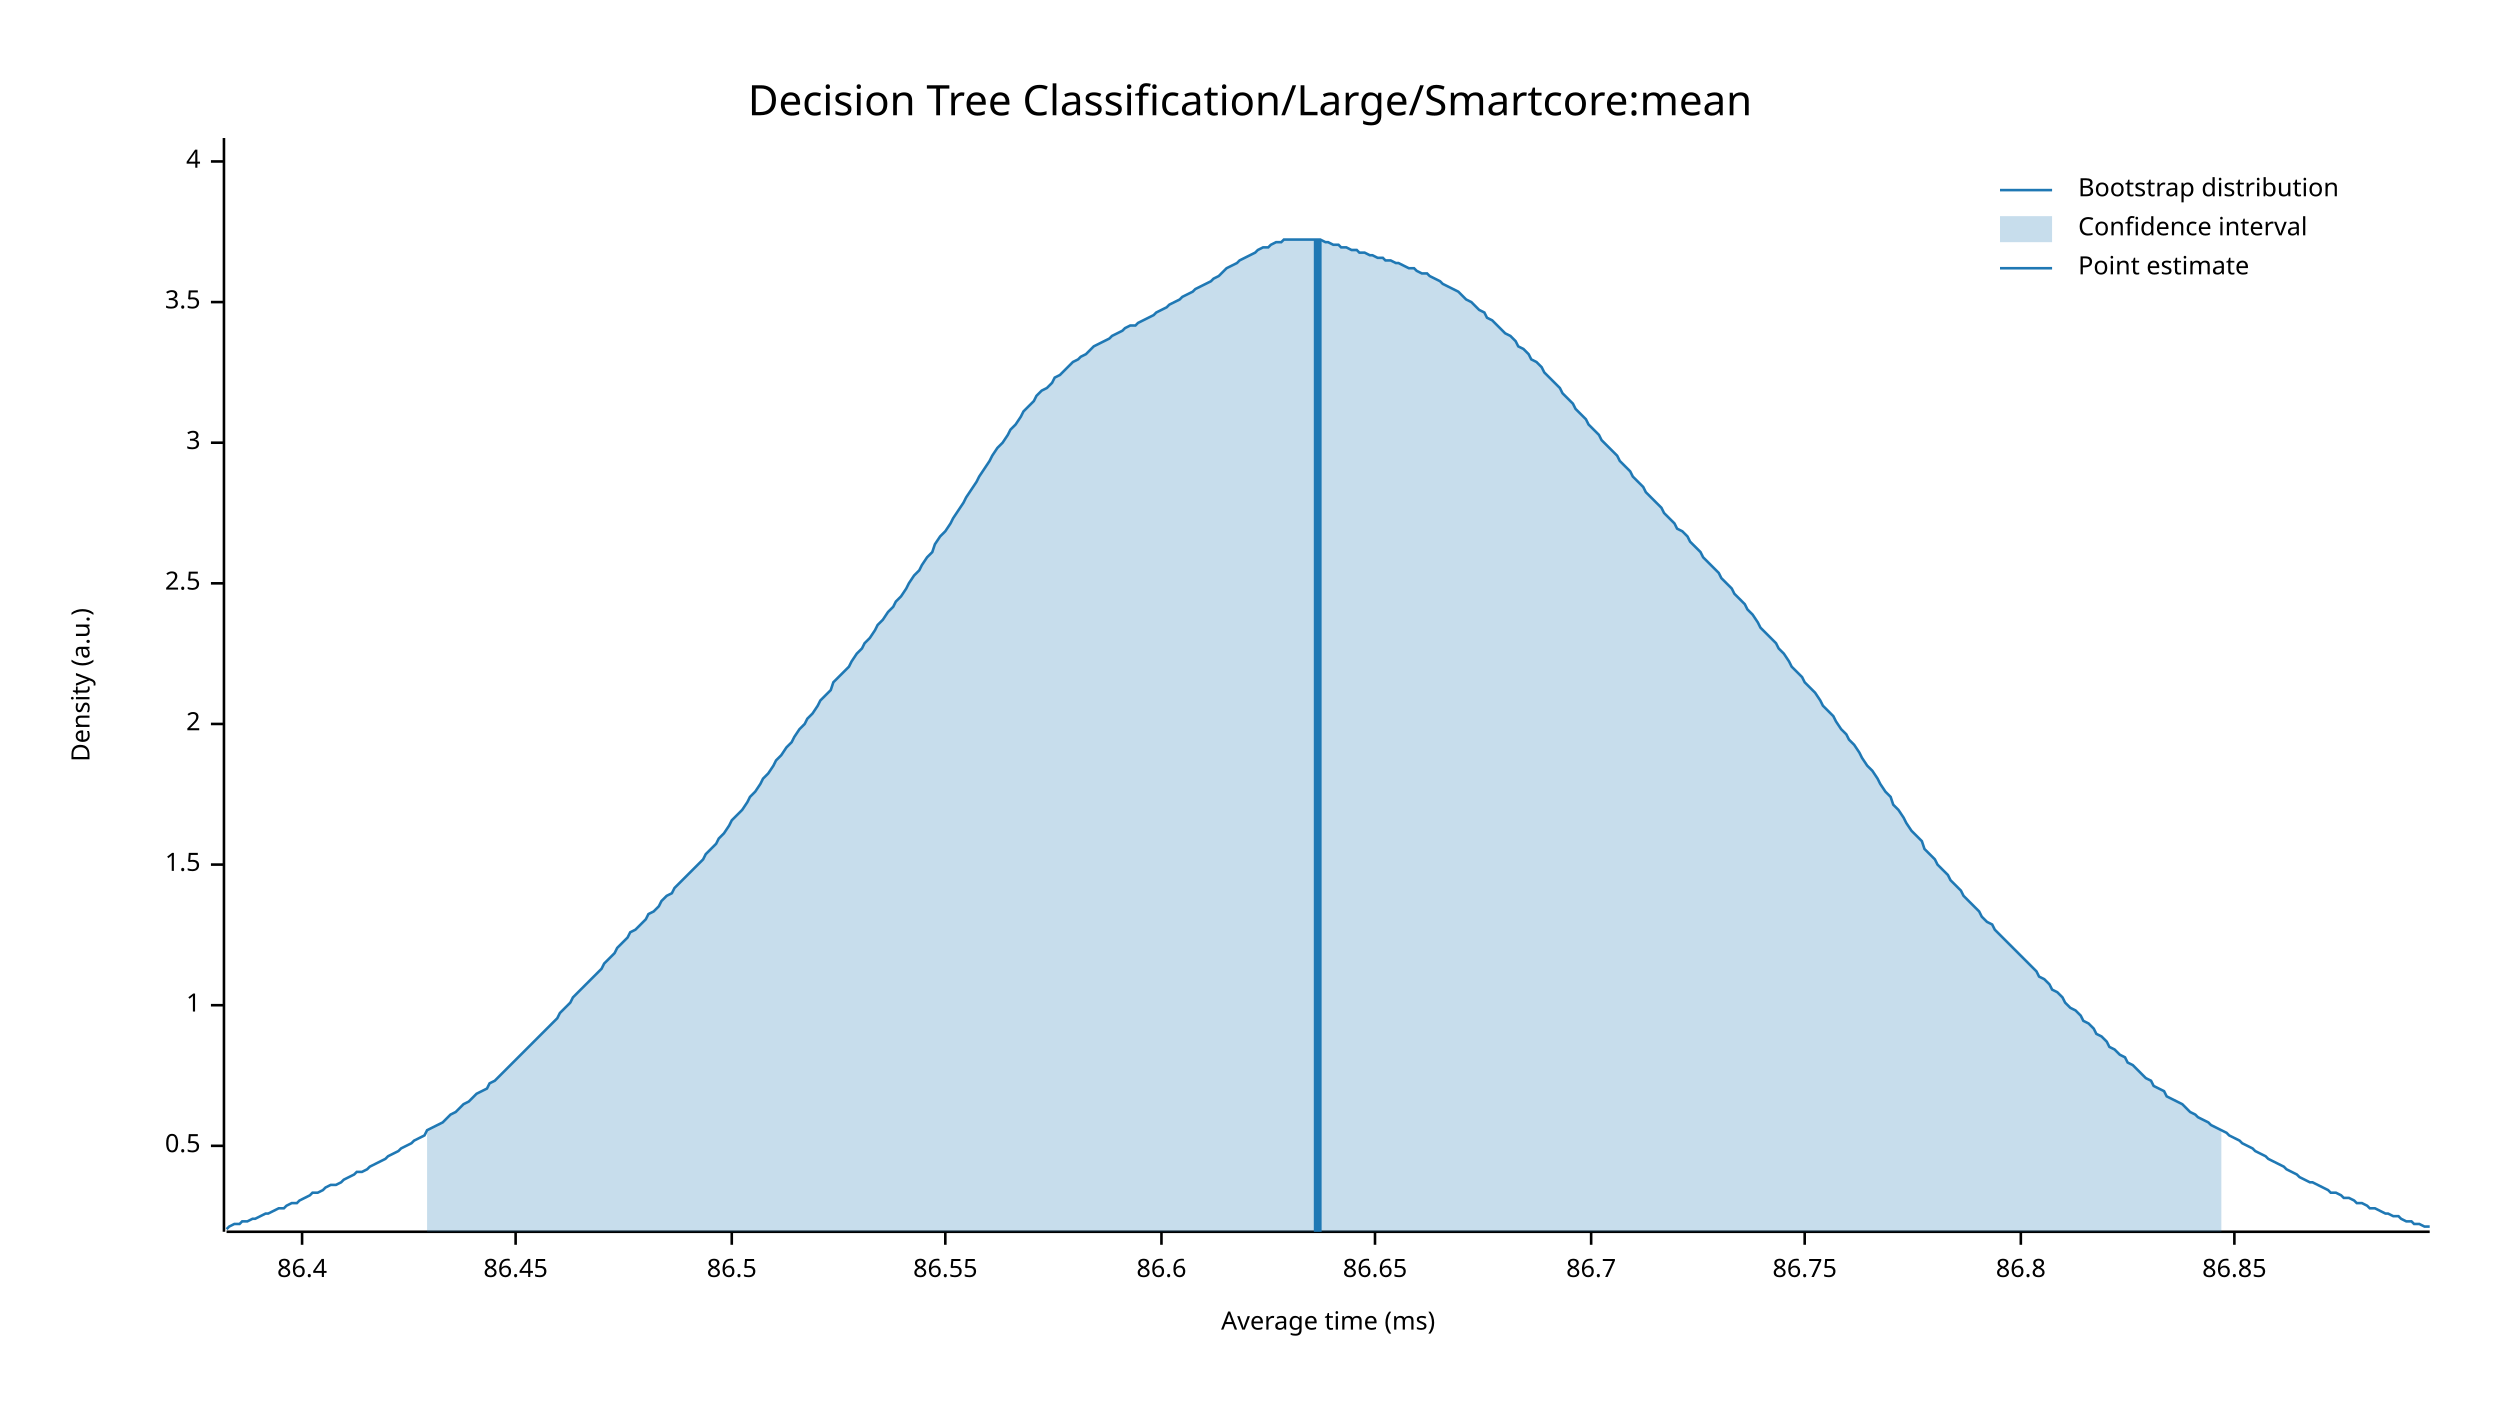
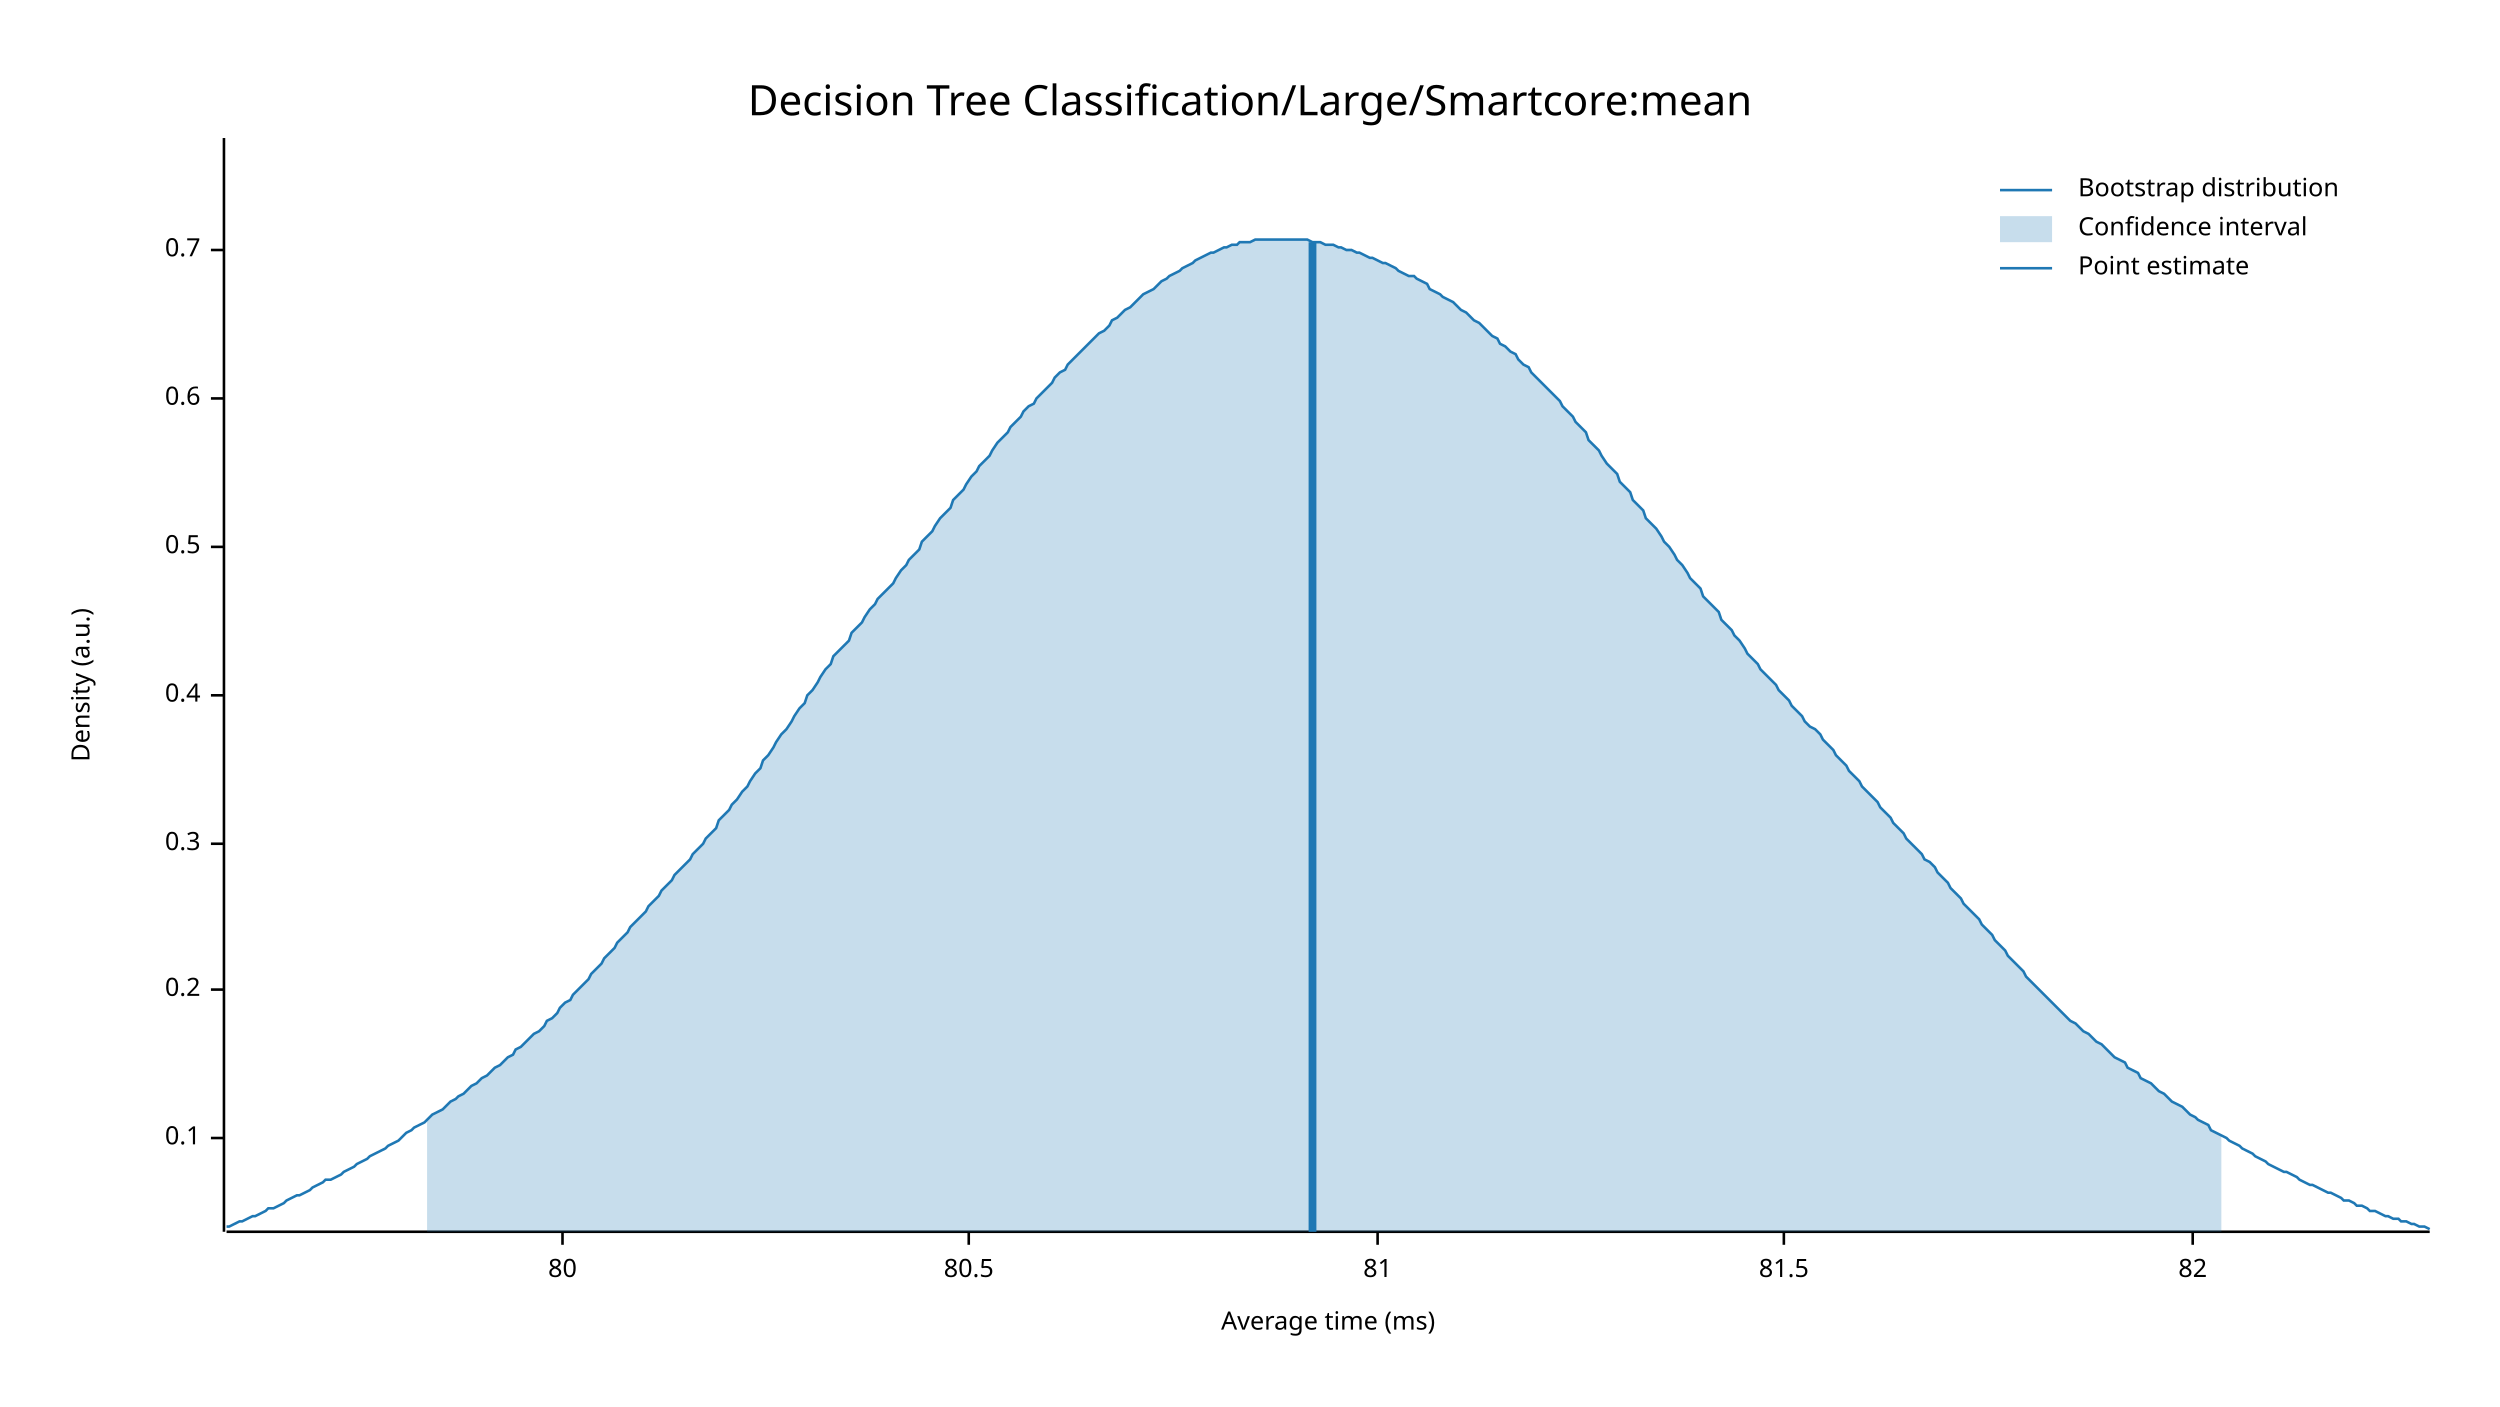
<svg xmlns="http://www.w3.org/2000/svg" width="960" height="540" viewBox="0 0 960 540">
  <text x="480" y="32" dy="0.76em" text-anchor="middle" font-family="sans-serif" font-size="16.129" opacity="1" fill="#000000">
Decision Tree Classification/Large/Smartcore:mean
</text>
  <text x="27" y="263" dy="0.76em" text-anchor="middle" font-family="sans-serif" font-size="9.677" opacity="1" fill="#000000" transform="rotate(270, 27, 263)">
Density (a.u.)
</text>
  <text x="510" y="513" dy="-0.5ex" text-anchor="middle" font-family="sans-serif" font-size="9.677" opacity="1" fill="#000000">
Average time (ms)
</text>
  <polyline fill="none" opacity="1" stroke="#000000" stroke-width="1" points="86,53 86,473 " />
-   <text x="77" y="440" dy="0.5ex" text-anchor="end" font-family="sans-serif" font-size="9.677" opacity="1" fill="#000000">
+   <text x="77" y="437" dy="0.5ex" text-anchor="end" font-family="sans-serif" font-size="9.677" opacity="1" fill="#000000">
+ 0.1
+ </text>
+   <polyline fill="none" opacity="1" stroke="#000000" stroke-width="1" points="81,437 86,437 " />
+   <text x="77" y="380" dy="0.5ex" text-anchor="end" font-family="sans-serif" font-size="9.677" opacity="1" fill="#000000">
+ 0.2
+ </text>
+   <polyline fill="none" opacity="1" stroke="#000000" stroke-width="1" points="81,380 86,380 " />
+   <text x="77" y="324" dy="0.5ex" text-anchor="end" font-family="sans-serif" font-size="9.677" opacity="1" fill="#000000">
+ 0.3
+ </text>
+   <polyline fill="none" opacity="1" stroke="#000000" stroke-width="1" points="81,324 86,324 " />
+   <text x="77" y="267" dy="0.5ex" text-anchor="end" font-family="sans-serif" font-size="9.677" opacity="1" fill="#000000">
+ 0.4
+ </text>
+   <polyline fill="none" opacity="1" stroke="#000000" stroke-width="1" points="81,267 86,267 " />
+   <text x="77" y="210" dy="0.5ex" text-anchor="end" font-family="sans-serif" font-size="9.677" opacity="1" fill="#000000">
0.5
</text>
-   <polyline fill="none" opacity="1" stroke="#000000" stroke-width="1" points="81,440 86,440 " />
-   <text x="77" y="386" dy="0.5ex" text-anchor="end" font-family="sans-serif" font-size="9.677" opacity="1" fill="#000000">
- 1
+   <polyline fill="none" opacity="1" stroke="#000000" stroke-width="1" points="81,210 86,210 " />
+   <text x="77" y="153" dy="0.5ex" text-anchor="end" font-family="sans-serif" font-size="9.677" opacity="1" fill="#000000">
+ 0.6
</text>
-   <polyline fill="none" opacity="1" stroke="#000000" stroke-width="1" points="81,386 86,386 " />
-   <text x="77" y="332" dy="0.5ex" text-anchor="end" font-family="sans-serif" font-size="9.677" opacity="1" fill="#000000">
- 1.5
+   <polyline fill="none" opacity="1" stroke="#000000" stroke-width="1" points="81,153 86,153 " />
+   <text x="77" y="96" dy="0.5ex" text-anchor="end" font-family="sans-serif" font-size="9.677" opacity="1" fill="#000000">
+ 0.7
</text>
-   <polyline fill="none" opacity="1" stroke="#000000" stroke-width="1" points="81,332 86,332 " />
-   <text x="77" y="278" dy="0.5ex" text-anchor="end" font-family="sans-serif" font-size="9.677" opacity="1" fill="#000000">
- 2
+   <polyline fill="none" opacity="1" stroke="#000000" stroke-width="1" points="81,96 86,96 " />
+   <polyline fill="none" opacity="1" stroke="#000000" stroke-width="1" points="87,473 933,473 " />
+   <text x="216" y="483" dy="0.76em" text-anchor="middle" font-family="sans-serif" font-size="9.677" opacity="1" fill="#000000">
+ 80
</text>
-   <polyline fill="none" opacity="1" stroke="#000000" stroke-width="1" points="81,278 86,278 " />
-   <text x="77" y="224" dy="0.5ex" text-anchor="end" font-family="sans-serif" font-size="9.677" opacity="1" fill="#000000">
- 2.5
+   <polyline fill="none" opacity="1" stroke="#000000" stroke-width="1" points="216,473 216,478 " />
+   <text x="372" y="483" dy="0.76em" text-anchor="middle" font-family="sans-serif" font-size="9.677" opacity="1" fill="#000000">
+ 80.5
</text>
-   <polyline fill="none" opacity="1" stroke="#000000" stroke-width="1" points="81,224 86,224 " />
-   <text x="77" y="170" dy="0.5ex" text-anchor="end" font-family="sans-serif" font-size="9.677" opacity="1" fill="#000000">
- 3
+   <polyline fill="none" opacity="1" stroke="#000000" stroke-width="1" points="372,473 372,478 " />
+   <text x="529" y="483" dy="0.76em" text-anchor="middle" font-family="sans-serif" font-size="9.677" opacity="1" fill="#000000">
+ 81
</text>
-   <polyline fill="none" opacity="1" stroke="#000000" stroke-width="1" points="81,170 86,170 " />
-   <text x="77" y="116" dy="0.5ex" text-anchor="end" font-family="sans-serif" font-size="9.677" opacity="1" fill="#000000">
- 3.5
+   <polyline fill="none" opacity="1" stroke="#000000" stroke-width="1" points="529,473 529,478 " />
+   <text x="685" y="483" dy="0.76em" text-anchor="middle" font-family="sans-serif" font-size="9.677" opacity="1" fill="#000000">
+ 81.5
</text>
-   <polyline fill="none" opacity="1" stroke="#000000" stroke-width="1" points="81,116 86,116 " />
-   <text x="77" y="62" dy="0.5ex" text-anchor="end" font-family="sans-serif" font-size="9.677" opacity="1" fill="#000000">
- 4
+   <polyline fill="none" opacity="1" stroke="#000000" stroke-width="1" points="685,473 685,478 " />
+   <text x="842" y="483" dy="0.76em" text-anchor="middle" font-family="sans-serif" font-size="9.677" opacity="1" fill="#000000">
+ 82
</text>
-   <polyline fill="none" opacity="1" stroke="#000000" stroke-width="1" points="81,62 86,62 " />
-   <polyline fill="none" opacity="1" stroke="#000000" stroke-width="1" points="87,473 933,473 " />
-   <text x="116" y="483" dy="0.76em" text-anchor="middle" font-family="sans-serif" font-size="9.677" opacity="1" fill="#000000">
- 86.4
- </text>
-   <polyline fill="none" opacity="1" stroke="#000000" stroke-width="1" points="116,473 116,478 " />
-   <text x="198" y="483" dy="0.76em" text-anchor="middle" font-family="sans-serif" font-size="9.677" opacity="1" fill="#000000">
- 86.45
- </text>
-   <polyline fill="none" opacity="1" stroke="#000000" stroke-width="1" points="198,473 198,478 " />
-   <text x="281" y="483" dy="0.76em" text-anchor="middle" font-family="sans-serif" font-size="9.677" opacity="1" fill="#000000">
- 86.5
- </text>
-   <polyline fill="none" opacity="1" stroke="#000000" stroke-width="1" points="281,473 281,478 " />
-   <text x="363" y="483" dy="0.76em" text-anchor="middle" font-family="sans-serif" font-size="9.677" opacity="1" fill="#000000">
- 86.55
- </text>
-   <polyline fill="none" opacity="1" stroke="#000000" stroke-width="1" points="363,473 363,478 " />
-   <text x="446" y="483" dy="0.76em" text-anchor="middle" font-family="sans-serif" font-size="9.677" opacity="1" fill="#000000">
- 86.6
- </text>
-   <polyline fill="none" opacity="1" stroke="#000000" stroke-width="1" points="446,473 446,478 " />
-   <text x="528" y="483" dy="0.76em" text-anchor="middle" font-family="sans-serif" font-size="9.677" opacity="1" fill="#000000">
- 86.65
- </text>
-   <polyline fill="none" opacity="1" stroke="#000000" stroke-width="1" points="528,473 528,478 " />
-   <text x="611" y="483" dy="0.76em" text-anchor="middle" font-family="sans-serif" font-size="9.677" opacity="1" fill="#000000">
- 86.7
- </text>
-   <polyline fill="none" opacity="1" stroke="#000000" stroke-width="1" points="611,473 611,478 " />
-   <text x="693" y="483" dy="0.76em" text-anchor="middle" font-family="sans-serif" font-size="9.677" opacity="1" fill="#000000">
- 86.75
- </text>
-   <polyline fill="none" opacity="1" stroke="#000000" stroke-width="1" points="693,473 693,478 " />
-   <text x="776" y="483" dy="0.76em" text-anchor="middle" font-family="sans-serif" font-size="9.677" opacity="1" fill="#000000">
- 86.8
- </text>
-   <polyline fill="none" opacity="1" stroke="#000000" stroke-width="1" points="776,473 776,478 " />
-   <text x="858" y="483" dy="0.76em" text-anchor="middle" font-family="sans-serif" font-size="9.677" opacity="1" fill="#000000">
- 86.85
- </text>
-   <polyline fill="none" opacity="1" stroke="#000000" stroke-width="1" points="858,473 858,478 " />
-   <polyline fill="none" opacity="1" stroke="#1F78B4" stroke-width="1" points="87,472 88,471 90,470 92,470 93,469 95,469 97,468 98,468 100,467 102,466 103,466 105,465 107,464 109,464 110,463 112,462 114,462 115,461 117,460 119,459 120,458 122,458 124,457 125,456 127,455 129,455 131,454 132,453 134,452 136,451 137,450 139,450 141,449 142,448 144,447 146,446 148,445 149,444 151,443 153,442 154,441 156,440 158,439 159,438 161,437 163,436 164,434 166,433 168,432 170,431 171,430 173,428 175,427 176,426 178,424 180,423 181,422 183,420 185,419 187,418 188,416 190,415 192,413 193,412 195,410 197,408 198,407 200,405 202,403 203,402 205,400 207,398 209,396 210,395 212,393 214,391 215,389 217,387 219,385 220,383 222,381 224,379 226,377 227,376 229,374 231,372 232,370 234,368 236,366 237,364 239,362 241,360 242,358 244,357 246,355 248,353 249,351 251,350 253,348 254,346 256,344 258,343 259,341 261,339 263,337 265,335 266,334 268,332 270,330 271,328 273,326 275,324 276,322 278,320 280,317 281,315 283,313 285,311 287,308 288,306 290,304 292,301 293,299 295,297 297,294 298,292 300,290 302,287 304,285 305,283 307,280 309,278 310,276 312,274 314,271 315,269 317,267 319,265 320,262 322,260 324,258 326,256 327,254 329,251 331,249 332,247 334,245 336,242 337,240 339,238 341,235 343,233 344,231 346,229 348,226 349,224 351,221 353,219 354,217 356,214 358,212 359,209 361,206 363,204 365,201 366,199 368,196 370,193 371,191 373,188 375,185 376,183 378,180 380,177 381,175 383,172 385,170 387,167 388,165 390,163 392,160 393,158 395,156 397,154 398,152 400,150 402,149 404,147 405,145 407,144 409,142 410,141 412,139 414,138 415,137 417,136 419,134 420,133 422,132 424,131 426,130 427,129 429,128 431,127 432,126 434,125 436,125 437,124 439,123 441,122 443,121 444,120 446,119 448,118 449,117 451,116 453,115 454,114 456,113 458,112 459,111 461,110 463,109 465,108 466,107 468,106 470,104 471,103 473,102 475,101 476,100 478,99 480,98 482,97 483,96 485,95 487,95 488,94 490,93 492,93 493,92 495,92 497,92 498,92 500,92 502,92 504,92 505,92 507,92 509,93 510,93 512,94 514,94 515,95 517,95 519,96 521,96 522,97 524,97 526,98 527,98 529,99 531,99 532,100 534,100 536,101 537,101 539,102 541,103 543,103 544,104 546,105 548,105 549,106 551,107 553,108 554,109 556,110 558,111 560,112 561,113 563,115 565,116 566,117 568,119 570,120 571,122 573,123 575,125 576,126 578,128 580,129 582,131 583,133 585,134 587,136 588,138 590,139 592,141 593,143 595,145 597,147 599,149 600,151 602,153 604,155 605,157 607,159 609,161 610,163 612,165 614,167 615,169 617,171 619,173 621,175 622,177 624,179 626,181 627,183 629,185 631,187 632,189 634,191 636,193 638,195 639,197 641,199 643,201 644,203 646,204 648,206 649,208 651,210 653,212 654,214 656,216 658,218 660,220 661,222 663,224 665,226 666,228 668,230 670,232 671,234 673,236 675,239 676,241 678,243 680,245 682,247 683,249 685,251 687,254 688,256 690,258 692,260 693,262 695,264 697,266 699,269 700,271 702,273 704,275 705,277 707,280 709,282 710,284 712,286 714,289 715,291 717,294 719,296 721,299 722,301 724,304 726,306 727,309 729,311 731,314 732,316 734,319 736,321 738,323 739,326 741,328 743,330 744,332 746,334 748,336 749,338 751,340 753,342 754,344 756,346 758,348 760,350 761,352 763,354 765,355 766,357 768,359 770,361 771,362 773,364 775,366 777,368 778,369 780,371 782,373 783,375 785,376 787,378 788,380 790,381 792,383 793,385 795,387 797,388 799,390 800,392 802,393 804,395 805,397 807,398 809,400 810,402 812,403 814,405 816,406 817,408 819,409 821,411 822,412 824,414 826,415 827,417 829,418 831,419 832,421 834,422 836,423 838,424 839,425 841,427 843,428 844,429 846,430 848,431 849,432 851,433 853,434 855,435 856,436 858,437 860,438 861,439 863,440 865,441 866,442 868,443 870,444 871,445 873,446 875,447 877,448 878,449 880,450 882,451 883,452 885,453 887,454 888,454 890,455 892,456 894,457 895,458 897,458 899,459 900,460 902,460 904,461 905,462 907,462 909,463 910,464 912,464 914,465 916,466 917,466 919,467 921,467 922,468 924,469 926,469 927,470 929,470 931,471 933,471 " />
-   <polygon opacity="0.25" fill="#1F78B4" points="164,434 166,433 168,432 170,431 171,430 173,428 175,427 176,426 178,424 180,423 181,422 183,420 185,419 187,418 188,416 190,415 192,413 193,412 195,410 197,408 198,407 200,405 202,403 203,402 205,400 207,398 209,396 210,395 212,393 214,391 215,389 217,387 219,385 220,383 222,381 224,379 226,377 227,376 229,374 231,372 232,370 234,368 236,366 237,364 239,362 241,360 242,358 244,357 246,355 248,353 249,351 251,350 253,348 254,346 256,344 258,343 259,341 261,339 263,337 265,335 266,334 268,332 270,330 271,328 273,326 275,324 276,322 278,320 280,317 281,315 283,313 285,311 287,308 288,306 290,304 292,301 293,299 295,297 297,294 298,292 300,290 302,287 304,285 305,283 307,280 309,278 310,276 312,274 314,271 315,269 317,267 319,265 320,262 322,260 324,258 326,256 327,254 329,251 331,249 332,247 334,245 336,242 337,240 339,238 341,235 343,233 344,231 346,229 348,226 349,224 351,221 353,219 354,217 356,214 358,212 359,209 361,206 363,204 365,201 366,199 368,196 370,193 371,191 373,188 375,185 376,183 378,180 380,177 381,175 383,172 385,170 387,167 388,165 390,163 392,160 393,158 395,156 397,154 398,152 400,150 402,149 404,147 405,145 407,144 409,142 410,141 412,139 414,138 415,137 417,136 419,134 420,133 422,132 424,131 426,130 427,129 429,128 431,127 432,126 434,125 436,125 437,124 439,123 441,122 443,121 444,120 446,119 448,118 449,117 451,116 453,115 454,114 456,113 458,112 459,111 461,110 463,109 465,108 466,107 468,106 470,104 471,103 473,102 475,101 476,100 478,99 480,98 482,97 483,96 485,95 487,95 488,94 490,93 492,93 493,92 495,92 497,92 498,92 500,92 502,92 504,92 505,92 507,92 509,93 510,93 512,94 514,94 515,95 517,95 519,96 521,96 522,97 524,97 526,98 527,98 529,99 531,99 532,100 534,100 536,101 537,101 539,102 541,103 543,103 544,104 546,105 548,105 549,106 551,107 553,108 554,109 556,110 558,111 560,112 561,113 563,115 565,116 566,117 568,119 570,120 571,122 573,123 575,125 576,126 578,128 580,129 582,131 583,133 585,134 587,136 588,138 590,139 592,141 593,143 595,145 597,147 599,149 600,151 602,153 604,155 605,157 607,159 609,161 610,163 612,165 614,167 615,169 617,171 619,173 621,175 622,177 624,179 626,181 627,183 629,185 631,187 632,189 634,191 636,193 638,195 639,197 641,199 643,201 644,203 646,204 648,206 649,208 651,210 653,212 654,214 656,216 658,218 660,220 661,222 663,224 665,226 666,228 668,230 670,232 671,234 673,236 675,239 676,241 678,243 680,245 682,247 683,249 685,251 687,254 688,256 690,258 692,260 693,262 695,264 697,266 699,269 700,271 702,273 704,275 705,277 707,280 709,282 710,284 712,286 714,289 715,291 717,294 719,296 721,299 722,301 724,304 726,306 727,309 729,311 731,314 732,316 734,319 736,321 738,323 739,326 741,328 743,330 744,332 746,334 748,336 749,338 751,340 753,342 754,344 756,346 758,348 760,350 761,352 763,354 765,355 766,357 768,359 770,361 771,362 773,364 775,366 777,368 778,369 780,371 782,373 783,375 785,376 787,378 788,380 790,381 792,383 793,385 795,387 797,388 799,390 800,392 802,393 804,395 805,397 807,398 809,400 810,402 812,403 814,405 816,406 817,408 819,409 821,411 822,412 824,414 826,415 827,417 829,418 831,419 832,421 834,422 836,423 838,424 839,425 841,427 843,428 844,429 846,430 848,431 849,432 851,433 853,434 853,473 164,473 " />
-   <polyline fill="none" opacity="1" stroke="#1F78B4" stroke-width="3" points="506,473 506,92 " />
+   <polyline fill="none" opacity="1" stroke="#000000" stroke-width="1" points="842,473 842,478 " />
+   <polyline fill="none" opacity="1" stroke="#1F78B4" stroke-width="1" points="87,471 88,471 90,470 92,469 93,469 95,468 97,467 98,467 100,466 102,465 103,464 105,464 107,463 109,462 110,461 112,460 114,459 115,459 117,458 119,457 120,456 122,455 124,454 125,453 127,453 129,452 131,451 132,450 134,449 136,448 137,447 139,446 141,445 142,444 144,443 146,442 148,441 149,440 151,439 153,438 154,437 156,435 158,434 159,433 161,432 163,431 164,430 166,428 168,427 170,426 171,425 173,423 175,422 176,421 178,420 180,418 181,417 183,416 185,414 187,413 188,412 190,410 192,409 193,408 195,406 197,405 198,403 200,402 202,400 203,399 205,397 207,396 209,394 210,392 212,391 214,389 215,387 217,385 219,384 220,382 222,380 224,378 226,376 227,374 229,372 231,370 232,368 234,366 236,364 237,362 239,360 241,358 242,356 244,354 246,352 248,350 249,348 251,346 253,344 254,342 256,340 258,338 259,336 261,334 263,332 265,330 266,328 268,326 270,324 271,322 273,320 275,318 276,315 278,313 280,311 281,309 283,307 285,304 287,302 288,300 290,297 292,295 293,292 295,290 297,287 298,285 300,282 302,280 304,277 305,275 307,272 309,270 310,267 312,265 314,262 315,260 317,257 319,255 320,252 322,250 324,248 326,246 327,243 329,241 331,239 332,237 334,234 336,232 337,230 339,228 341,226 343,224 344,222 346,219 348,217 349,215 351,213 353,211 354,208 356,206 358,204 359,202 361,199 363,197 365,195 366,192 368,190 370,188 371,186 373,183 375,181 376,179 378,177 380,175 381,173 383,170 385,168 387,166 388,164 390,162 392,160 393,158 395,156 397,155 398,153 400,151 402,149 404,147 405,145 407,143 409,142 410,140 412,138 414,136 415,135 417,133 419,131 420,130 422,128 424,127 426,125 427,123 429,122 431,120 432,119 434,118 436,116 437,115 439,113 441,112 443,111 444,110 446,108 448,107 449,106 451,105 453,104 454,103 456,102 458,101 459,100 461,99 463,98 465,97 466,97 468,96 470,95 471,95 473,94 475,94 476,93 478,93 480,93 482,92 483,92 485,92 487,92 488,92 490,92 492,92 493,92 495,92 497,92 498,92 500,92 502,92 504,93 505,93 507,93 509,94 510,94 512,94 514,95 515,95 517,96 519,96 521,97 522,97 524,98 526,99 527,99 529,100 531,101 532,101 534,102 536,103 537,104 539,105 541,106 543,106 544,107 546,108 548,109 549,111 551,112 553,113 554,114 556,115 558,116 560,118 561,119 563,120 565,122 566,123 568,124 570,126 571,127 573,129 575,130 576,132 578,133 580,135 582,136 583,138 585,140 587,141 588,143 590,145 592,147 593,148 595,150 597,152 599,154 600,156 602,158 604,160 605,162 607,164 609,166 610,169 612,171 614,173 615,175 617,178 619,180 621,182 622,185 624,187 626,189 627,192 629,194 631,196 632,199 634,201 636,203 638,206 639,208 641,210 643,213 644,215 646,217 648,220 649,222 651,224 653,226 654,229 656,231 658,233 660,235 661,238 663,240 665,242 666,244 668,246 670,249 671,251 673,253 675,255 676,257 678,259 680,261 682,263 683,265 685,267 687,269 688,271 690,273 692,275 693,277 695,279 697,280 699,282 700,284 702,286 704,288 705,290 707,292 709,294 710,296 712,298 714,300 715,302 717,304 719,306 721,308 722,310 724,312 726,314 727,316 729,318 731,320 732,322 734,324 736,326 738,328 739,330 741,331 743,333 744,335 746,337 748,339 749,341 751,343 753,345 754,347 756,349 758,351 760,353 761,355 763,357 765,359 766,361 768,363 770,365 771,367 773,369 775,371 777,373 778,375 780,377 782,379 783,380 785,382 787,384 788,385 790,387 792,389 793,390 795,392 797,393 799,395 800,396 802,397 804,399 805,400 807,401 809,403 810,404 812,406 814,407 816,408 817,410 819,411 821,412 822,414 824,415 826,416 827,417 829,419 831,420 832,421 834,423 836,424 838,425 839,426 841,428 843,429 844,430 846,431 848,432 849,434 851,435 853,436 855,437 856,438 858,439 860,440 861,441 863,442 865,443 866,444 868,445 870,446 871,447 873,448 875,449 877,450 878,450 880,451 882,452 883,453 885,454 887,455 888,455 890,456 892,457 894,458 895,458 897,459 899,460 900,461 902,461 904,462 905,463 907,463 909,464 910,465 912,465 914,466 916,467 917,467 919,468 921,468 922,469 924,469 926,470 927,470 929,471 931,471 933,472 " />
+   <polygon opacity="0.25" fill="#1F78B4" points="164,430 166,428 168,427 170,426 171,425 173,423 175,422 176,421 178,420 180,418 181,417 183,416 185,414 187,413 188,412 190,410 192,409 193,408 195,406 197,405 198,403 200,402 202,400 203,399 205,397 207,396 209,394 210,392 212,391 214,389 215,387 217,385 219,384 220,382 222,380 224,378 226,376 227,374 229,372 231,370 232,368 234,366 236,364 237,362 239,360 241,358 242,356 244,354 246,352 248,350 249,348 251,346 253,344 254,342 256,340 258,338 259,336 261,334 263,332 265,330 266,328 268,326 270,324 271,322 273,320 275,318 276,315 278,313 280,311 281,309 283,307 285,304 287,302 288,300 290,297 292,295 293,292 295,290 297,287 298,285 300,282 302,280 304,277 305,275 307,272 309,270 310,267 312,265 314,262 315,260 317,257 319,255 320,252 322,250 324,248 326,246 327,243 329,241 331,239 332,237 334,234 336,232 337,230 339,228 341,226 343,224 344,222 346,219 348,217 349,215 351,213 353,211 354,208 356,206 358,204 359,202 361,199 363,197 365,195 366,192 368,190 370,188 371,186 373,183 375,181 376,179 378,177 380,175 381,173 383,170 385,168 387,166 388,164 390,162 392,160 393,158 395,156 397,155 398,153 400,151 402,149 404,147 405,145 407,143 409,142 410,140 412,138 414,136 415,135 417,133 419,131 420,130 422,128 424,127 426,125 427,123 429,122 431,120 432,119 434,118 436,116 437,115 439,113 441,112 443,111 444,110 446,108 448,107 449,106 451,105 453,104 454,103 456,102 458,101 459,100 461,99 463,98 465,97 466,97 468,96 470,95 471,95 473,94 475,94 476,93 478,93 480,93 482,92 483,92 485,92 487,92 488,92 490,92 492,92 493,92 495,92 497,92 498,92 500,92 502,92 504,93 505,93 507,93 509,94 510,94 512,94 514,95 515,95 517,96 519,96 521,97 522,97 524,98 526,99 527,99 529,100 531,101 532,101 534,102 536,103 537,104 539,105 541,106 543,106 544,107 546,108 548,109 549,111 551,112 553,113 554,114 556,115 558,116 560,118 561,119 563,120 565,122 566,123 568,124 570,126 571,127 573,129 575,130 576,132 578,133 580,135 582,136 583,138 585,140 587,141 588,143 590,145 592,147 593,148 595,150 597,152 599,154 600,156 602,158 604,160 605,162 607,164 609,166 610,169 612,171 614,173 615,175 617,178 619,180 621,182 622,185 624,187 626,189 627,192 629,194 631,196 632,199 634,201 636,203 638,206 639,208 641,210 643,213 644,215 646,217 648,220 649,222 651,224 653,226 654,229 656,231 658,233 660,235 661,238 663,240 665,242 666,244 668,246 670,249 671,251 673,253 675,255 676,257 678,259 680,261 682,263 683,265 685,267 687,269 688,271 690,273 692,275 693,277 695,279 697,280 699,282 700,284 702,286 704,288 705,290 707,292 709,294 710,296 712,298 714,300 715,302 717,304 719,306 721,308 722,310 724,312 726,314 727,316 729,318 731,320 732,322 734,324 736,326 738,328 739,330 741,331 743,333 744,335 746,337 748,339 749,341 751,343 753,345 754,347 756,349 758,351 760,353 761,355 763,357 765,359 766,361 768,363 770,365 771,367 773,369 775,371 777,373 778,375 780,377 782,379 783,380 785,382 787,384 788,385 790,387 792,389 793,390 795,392 797,393 799,395 800,396 802,397 804,399 805,400 807,401 809,403 810,404 812,406 814,407 816,408 817,410 819,411 821,412 822,414 824,415 826,416 827,417 829,419 831,420 832,421 834,423 836,424 838,425 839,426 841,428 843,429 844,430 846,431 848,432 849,434 851,435 853,436 853,473 164,473 " />
+   <polyline fill="none" opacity="1" stroke="#1F78B4" stroke-width="3" points="504,473 504,93 " />
  <text x="798" y="68" dy="0.76em" text-anchor="start" font-family="sans-serif" font-size="9.677" opacity="1" fill="#000000">
Bootstrap distribution
</text>
  <text x="798" y="83" dy="0.76em" text-anchor="start" font-family="sans-serif" font-size="9.677" opacity="1" fill="#000000">
Confidence interval
</text>
  <text x="798" y="98" dy="0.76em" text-anchor="start" font-family="sans-serif" font-size="9.677" opacity="1" fill="#000000">
Point estimate
</text>
  <polyline fill="none" opacity="1" stroke="#1F78B4" stroke-width="1" points="768,73 788,73 " />
  <rect x="768" y="83" width="20" height="10" opacity="0.25" fill="#1F78B4" stroke="none" />
  <polyline fill="none" opacity="1" stroke="#1F78B4" stroke-width="1" points="768,103 788,103 " />
</svg>
